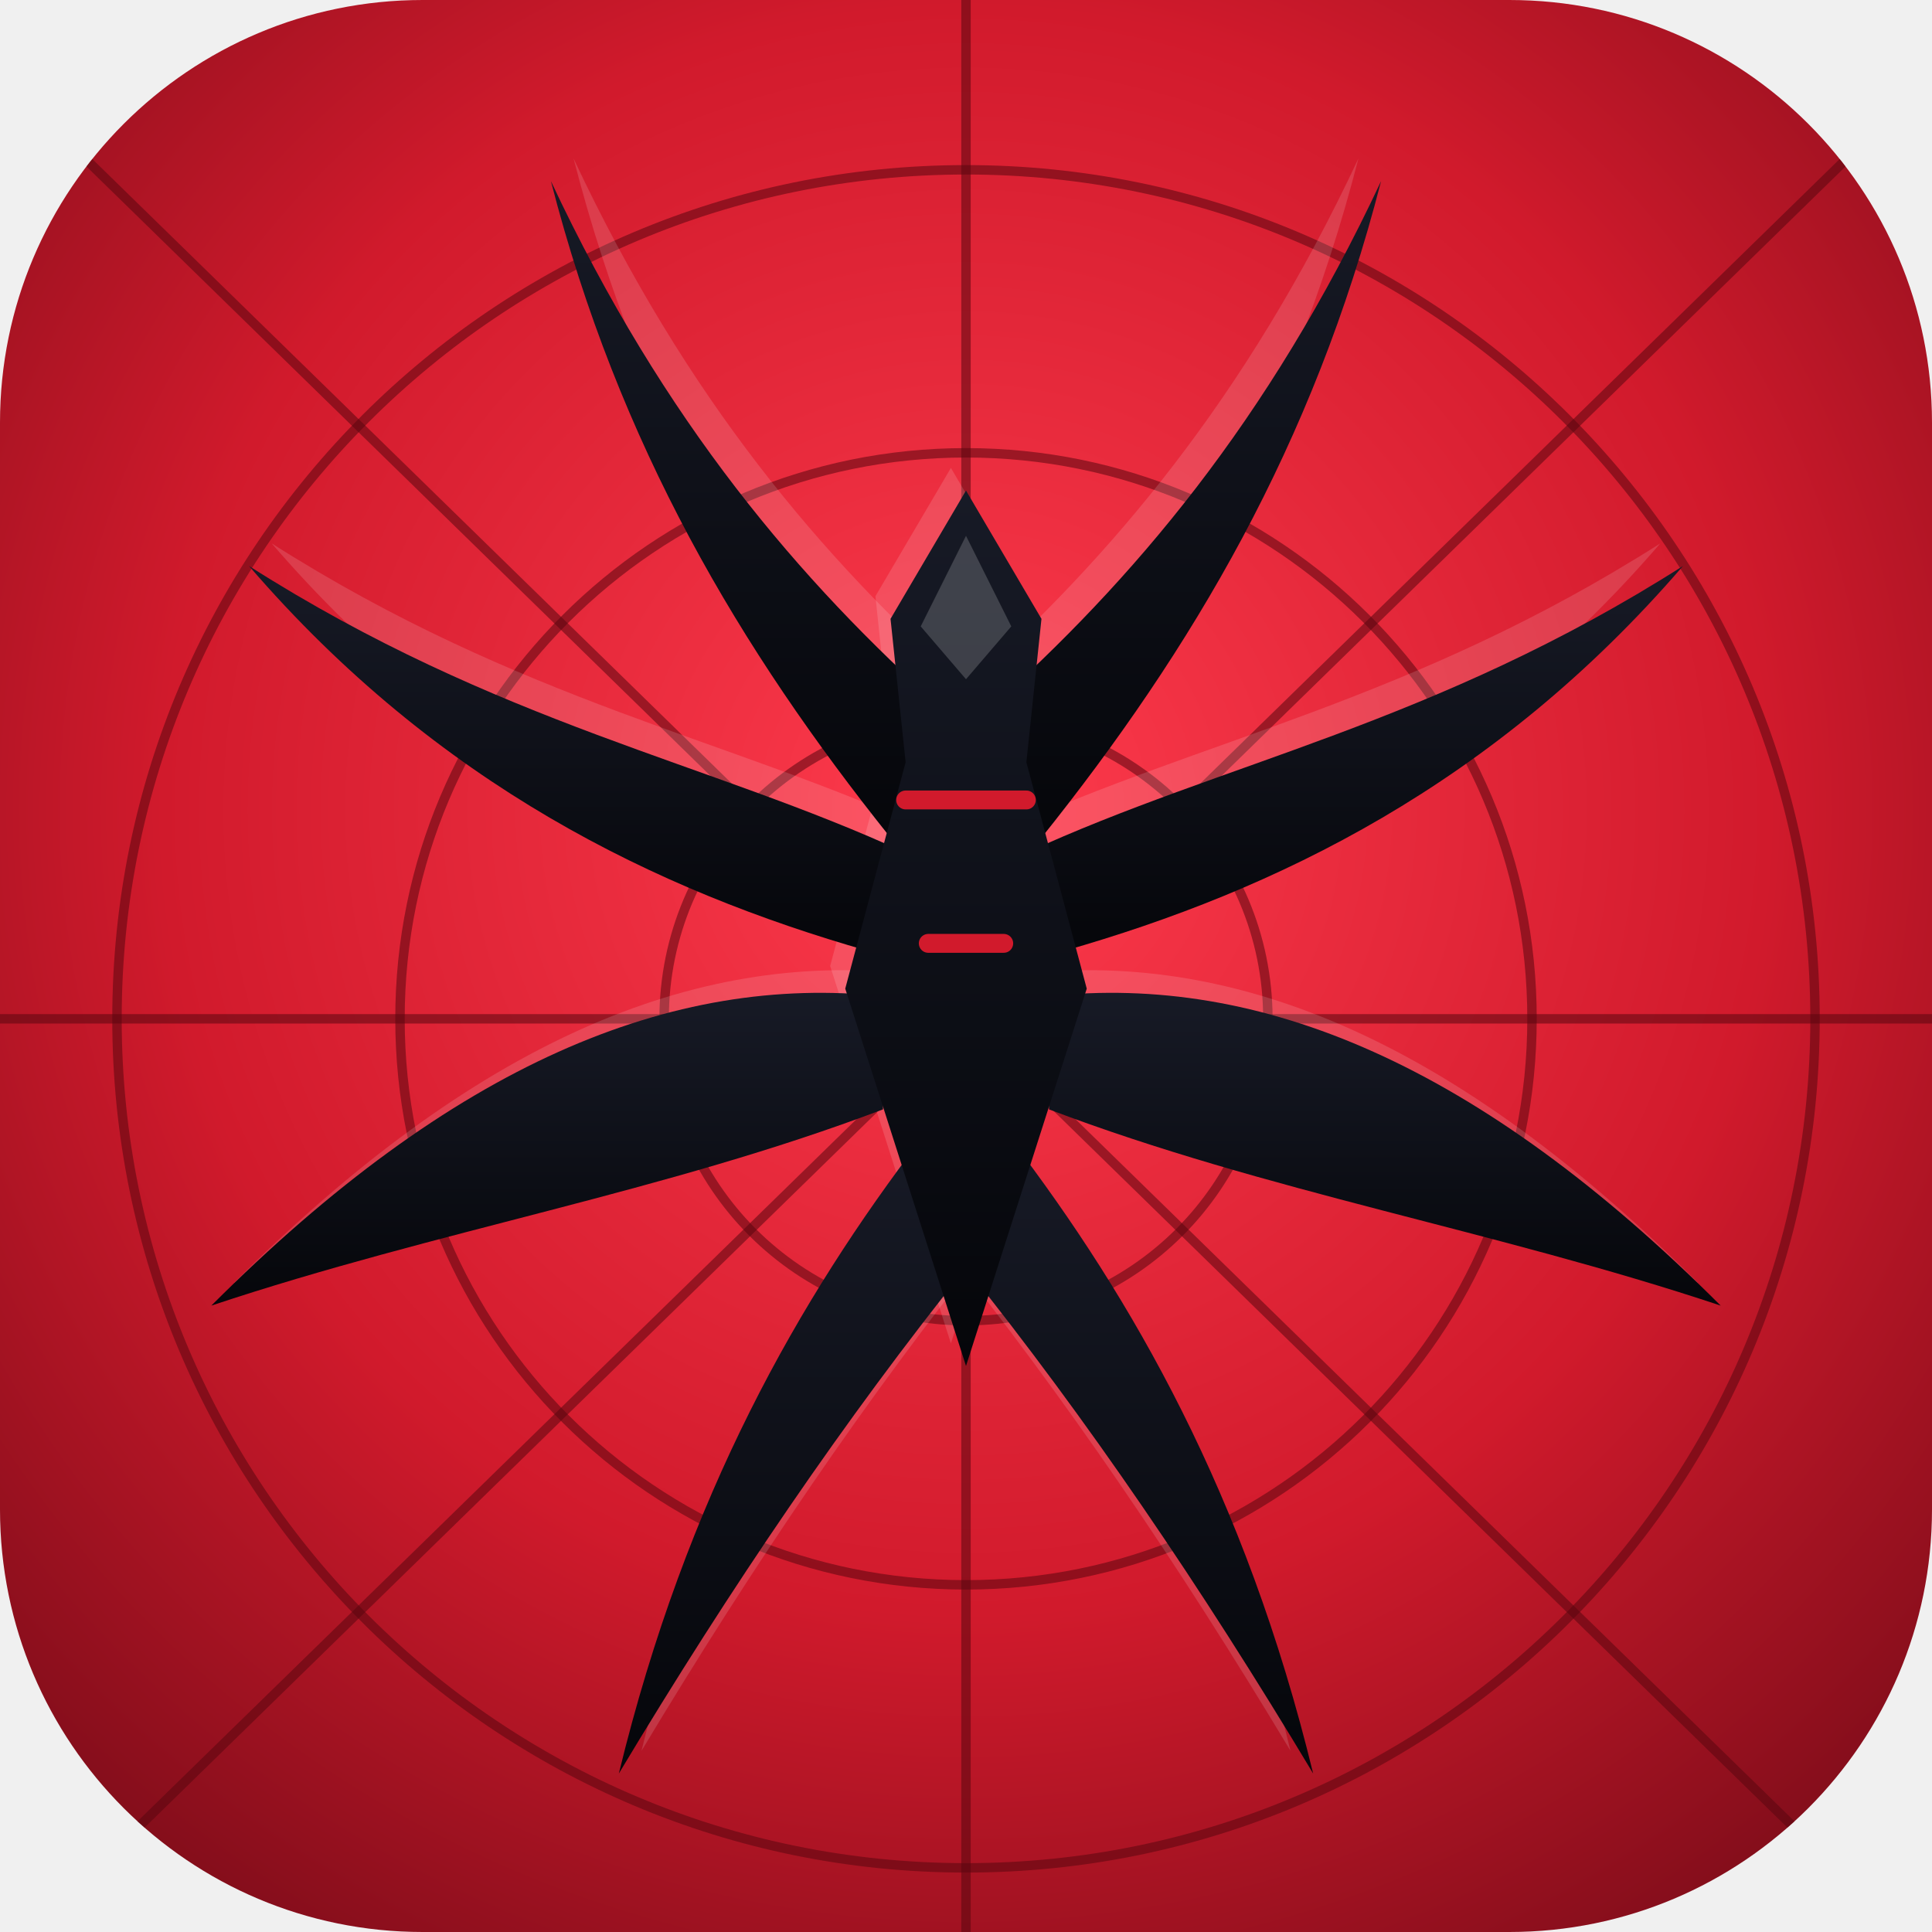
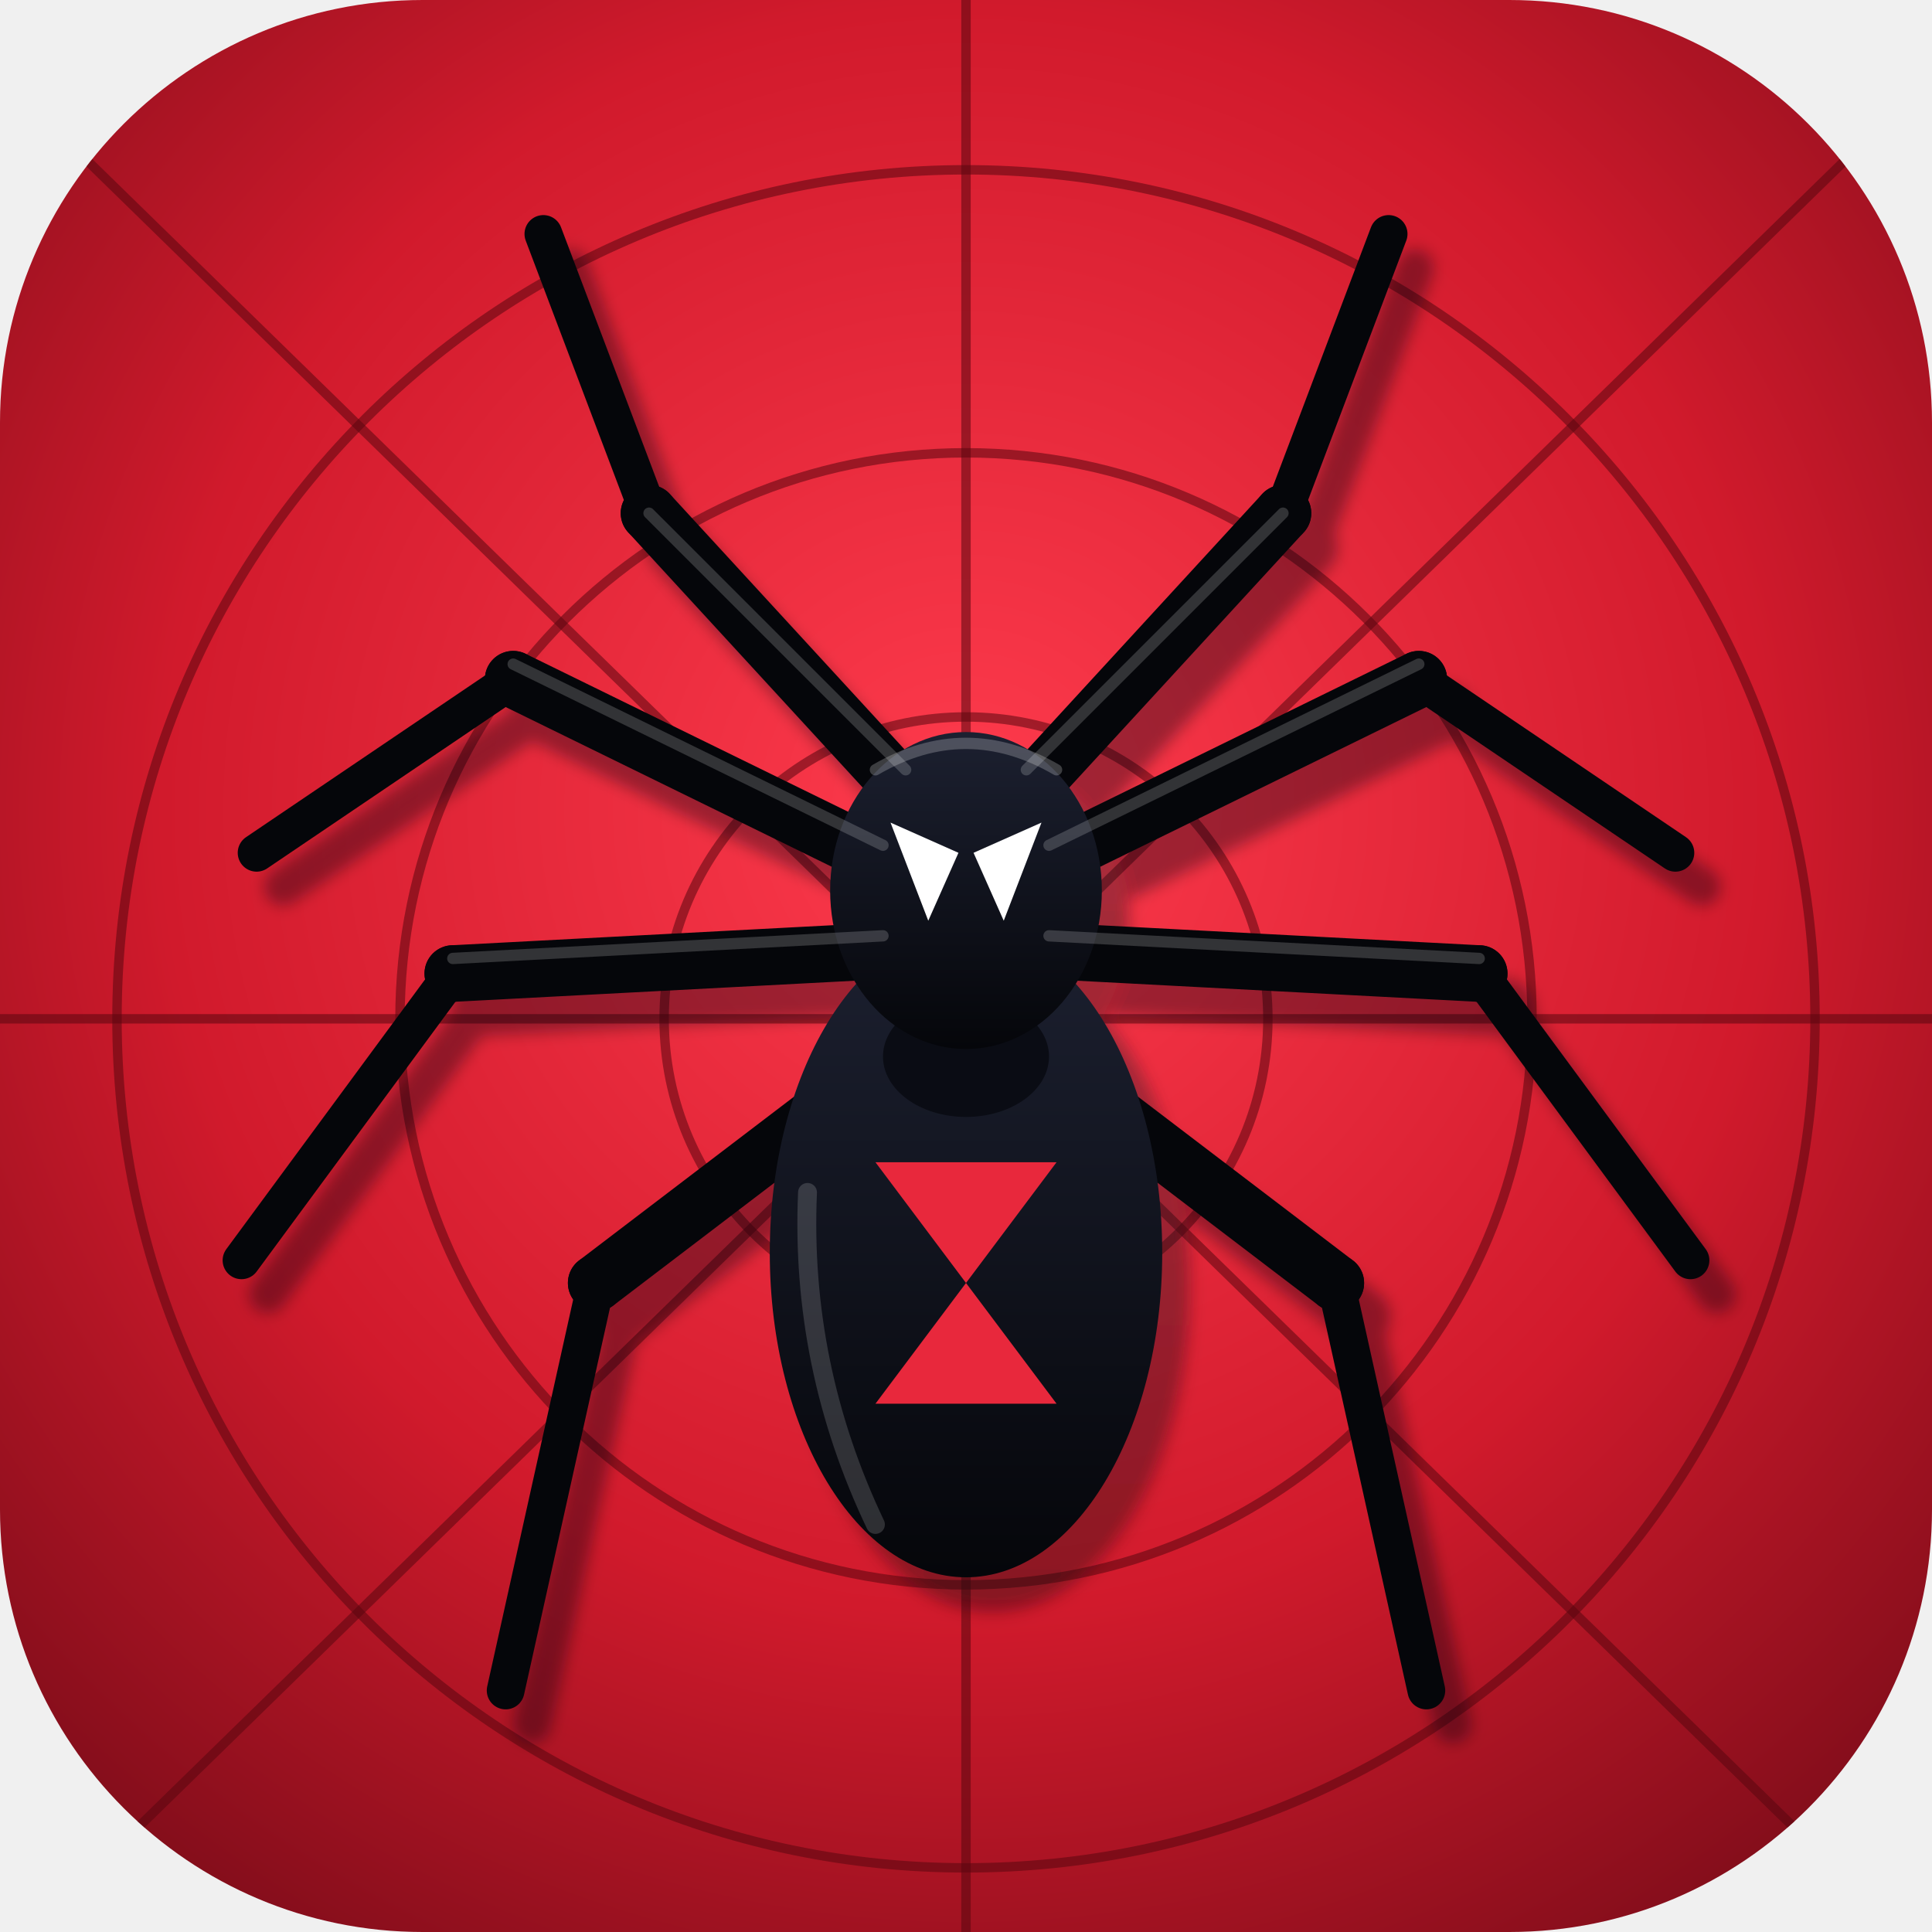
<svg xmlns="http://www.w3.org/2000/svg" viewBox="0 0 512 512">
  <defs>
    <radialGradient id="bg" cx="50%" cy="42%" r="75%">
      <stop offset="0" stop-color="#ff3b4d" />
      <stop offset=".55" stop-color="#d11a2c" />
      <stop offset="1" stop-color="#6e0a16" />
    </radialGradient>
    <linearGradient id="sp" x1="0" y1="0" x2="0" y2="1">
-       <stop offset="0" stop-color="#171a26" />
+       <stop offset="0" stop-color="#1c2030" />
      <stop offset="1" stop-color="#05060a" />
    </linearGradient>
-     <g id="leg">
-       <path d="M262 188C300 154 336 112 366 48C348 118 316 172 276 222Z" />
-       <path d="M272 226C324 202 380 192 446 150C396 208 338 236 282 252Z" />
-       <path d="M278 264C334 258 392 282 456 346C396 326 336 316 278 294Z" />
-       <path d="M268 302C300 344 330 396 348 470C318 420 288 376 256 336Z" />
+     <g id="legs" fill="none" stroke-linecap="round" stroke-linejoin="round">
+       <path d="M272 198L340 124" stroke-width="15" />
+       <path d="M340 124L368 50" stroke-width="10" />
+       <circle cx="340" cy="124" r="7.500" stroke="none" fill="currentColor" />
+       <path d="M278 216L376 168" stroke-width="15" />
+       <path d="M376 168L444 214" stroke-width="10" />
+       <circle cx="376" cy="168" r="7.500" stroke="none" fill="currentColor" />
+       <path d="M278 240L392 246" stroke-width="15" />
+       <path d="M392 246L448 322" stroke-width="10" />
+       <circle cx="392" cy="246" r="7.500" stroke="none" fill="currentColor" />
+       <path d="M270 264L354 328" stroke-width="15" />
+       <path d="M354 328L378 436" stroke-width="10" />
+       <circle cx="354" cy="328" r="7.500" stroke="none" fill="currentColor" />
+     </g>
+     <g id="spider">
+       <use href="#legs" stroke="#05060a" color="#05060a" />
+       <use href="#legs" stroke="#05060a" color="#05060a" transform="translate(512 0) scale(-1 1)" />
+       <ellipse cx="256" cy="320" rx="52" ry="86" fill="url(#sp)" />
+       <ellipse cx="256" cy="268" rx="22" ry="16" fill="#0a0c14" />
+       <ellipse cx="256" cy="224" rx="36" ry="42" fill="url(#sp)" />
    </g>
  </defs>
  <clipPath id="rc">
    <rect width="512" height="512" rx="112" />
  </clipPath>
  <g clip-path="url(#rc)">
    <rect width="512" height="512" fill="url(#bg)" />
    <g stroke="#5a0710" stroke-opacity=".55" stroke-width="2.500" fill="none">
      <path d="M256 270L0 20M256 270L512 20M256 270L0 520M256 270L512 520M256 270V0M256 270V512M256 270H0M256 270H512" />
      <circle cx="256" cy="270" r="80" />
      <circle cx="256" cy="270" r="150" />
      <circle cx="256" cy="270" r="225" />
    </g>
-     <g fill="#ffffff" fill-opacity=".14">
-       <use href="#leg" transform="translate(-6 -6)" />
-       <use href="#leg" transform="translate(518 -6) scale(-1 1)" />
-       <path transform="translate(-4 -6)" d="M256 130L276 164L272 202L288 262L256 362L224 262L240 202L236 164Z" />
+     <g transform="translate(0 12)">
+       <g opacity=".35" transform="translate(7 9)" style="filter:blur(2px)">
+         <use href="#spider" style="fill:#3a0208;stroke:#3a0208" />
+       </g>
+       <use href="#spider" />
+       <path d="M232 296H280L256 328Z M256 328L280 360H232Z" fill="#e8283c" />
+       <path d="M236 206L254 214L246 232Z M276 206L258 214L266 232Z" fill="#fff" />
+       <path d="M232 192Q256 178 280 192" stroke="#fff" stroke-opacity=".22" stroke-width="3" fill="none" stroke-linecap="round" />
+       <path d="M214 304Q212 350 232 392" stroke="#fff" stroke-opacity=".16" stroke-width="5" fill="none" stroke-linecap="round" />
+       <path d="M272 192L340 124M278 212L376 164M278 236L392 242" stroke="#fff" stroke-opacity=".18" stroke-width="3" fill="none" stroke-linecap="round" />
+       <path transform="translate(512 0) scale(-1 1)" d="M272 192L340 124M278 212L376 164M278 236L392 242" stroke="#fff" stroke-opacity=".18" stroke-width="3" fill="none" stroke-linecap="round" />
    </g>
-     <g fill="url(#sp)">
-       <use href="#leg" />
-       <use href="#leg" transform="translate(512 0) scale(-1 1)" />
-       <path d="M256 130L276 164L272 202L288 262L256 362L224 262L240 202L236 164Z" />
-     </g>
-     <path d="M256 142L268 166L256 180L244 166Z" fill="#fff" fill-opacity=".18" />
-     <path d="M240 212H272M246 250H266" stroke="#d11a2c" stroke-width="5" stroke-linecap="round" />
  </g>
</svg>
